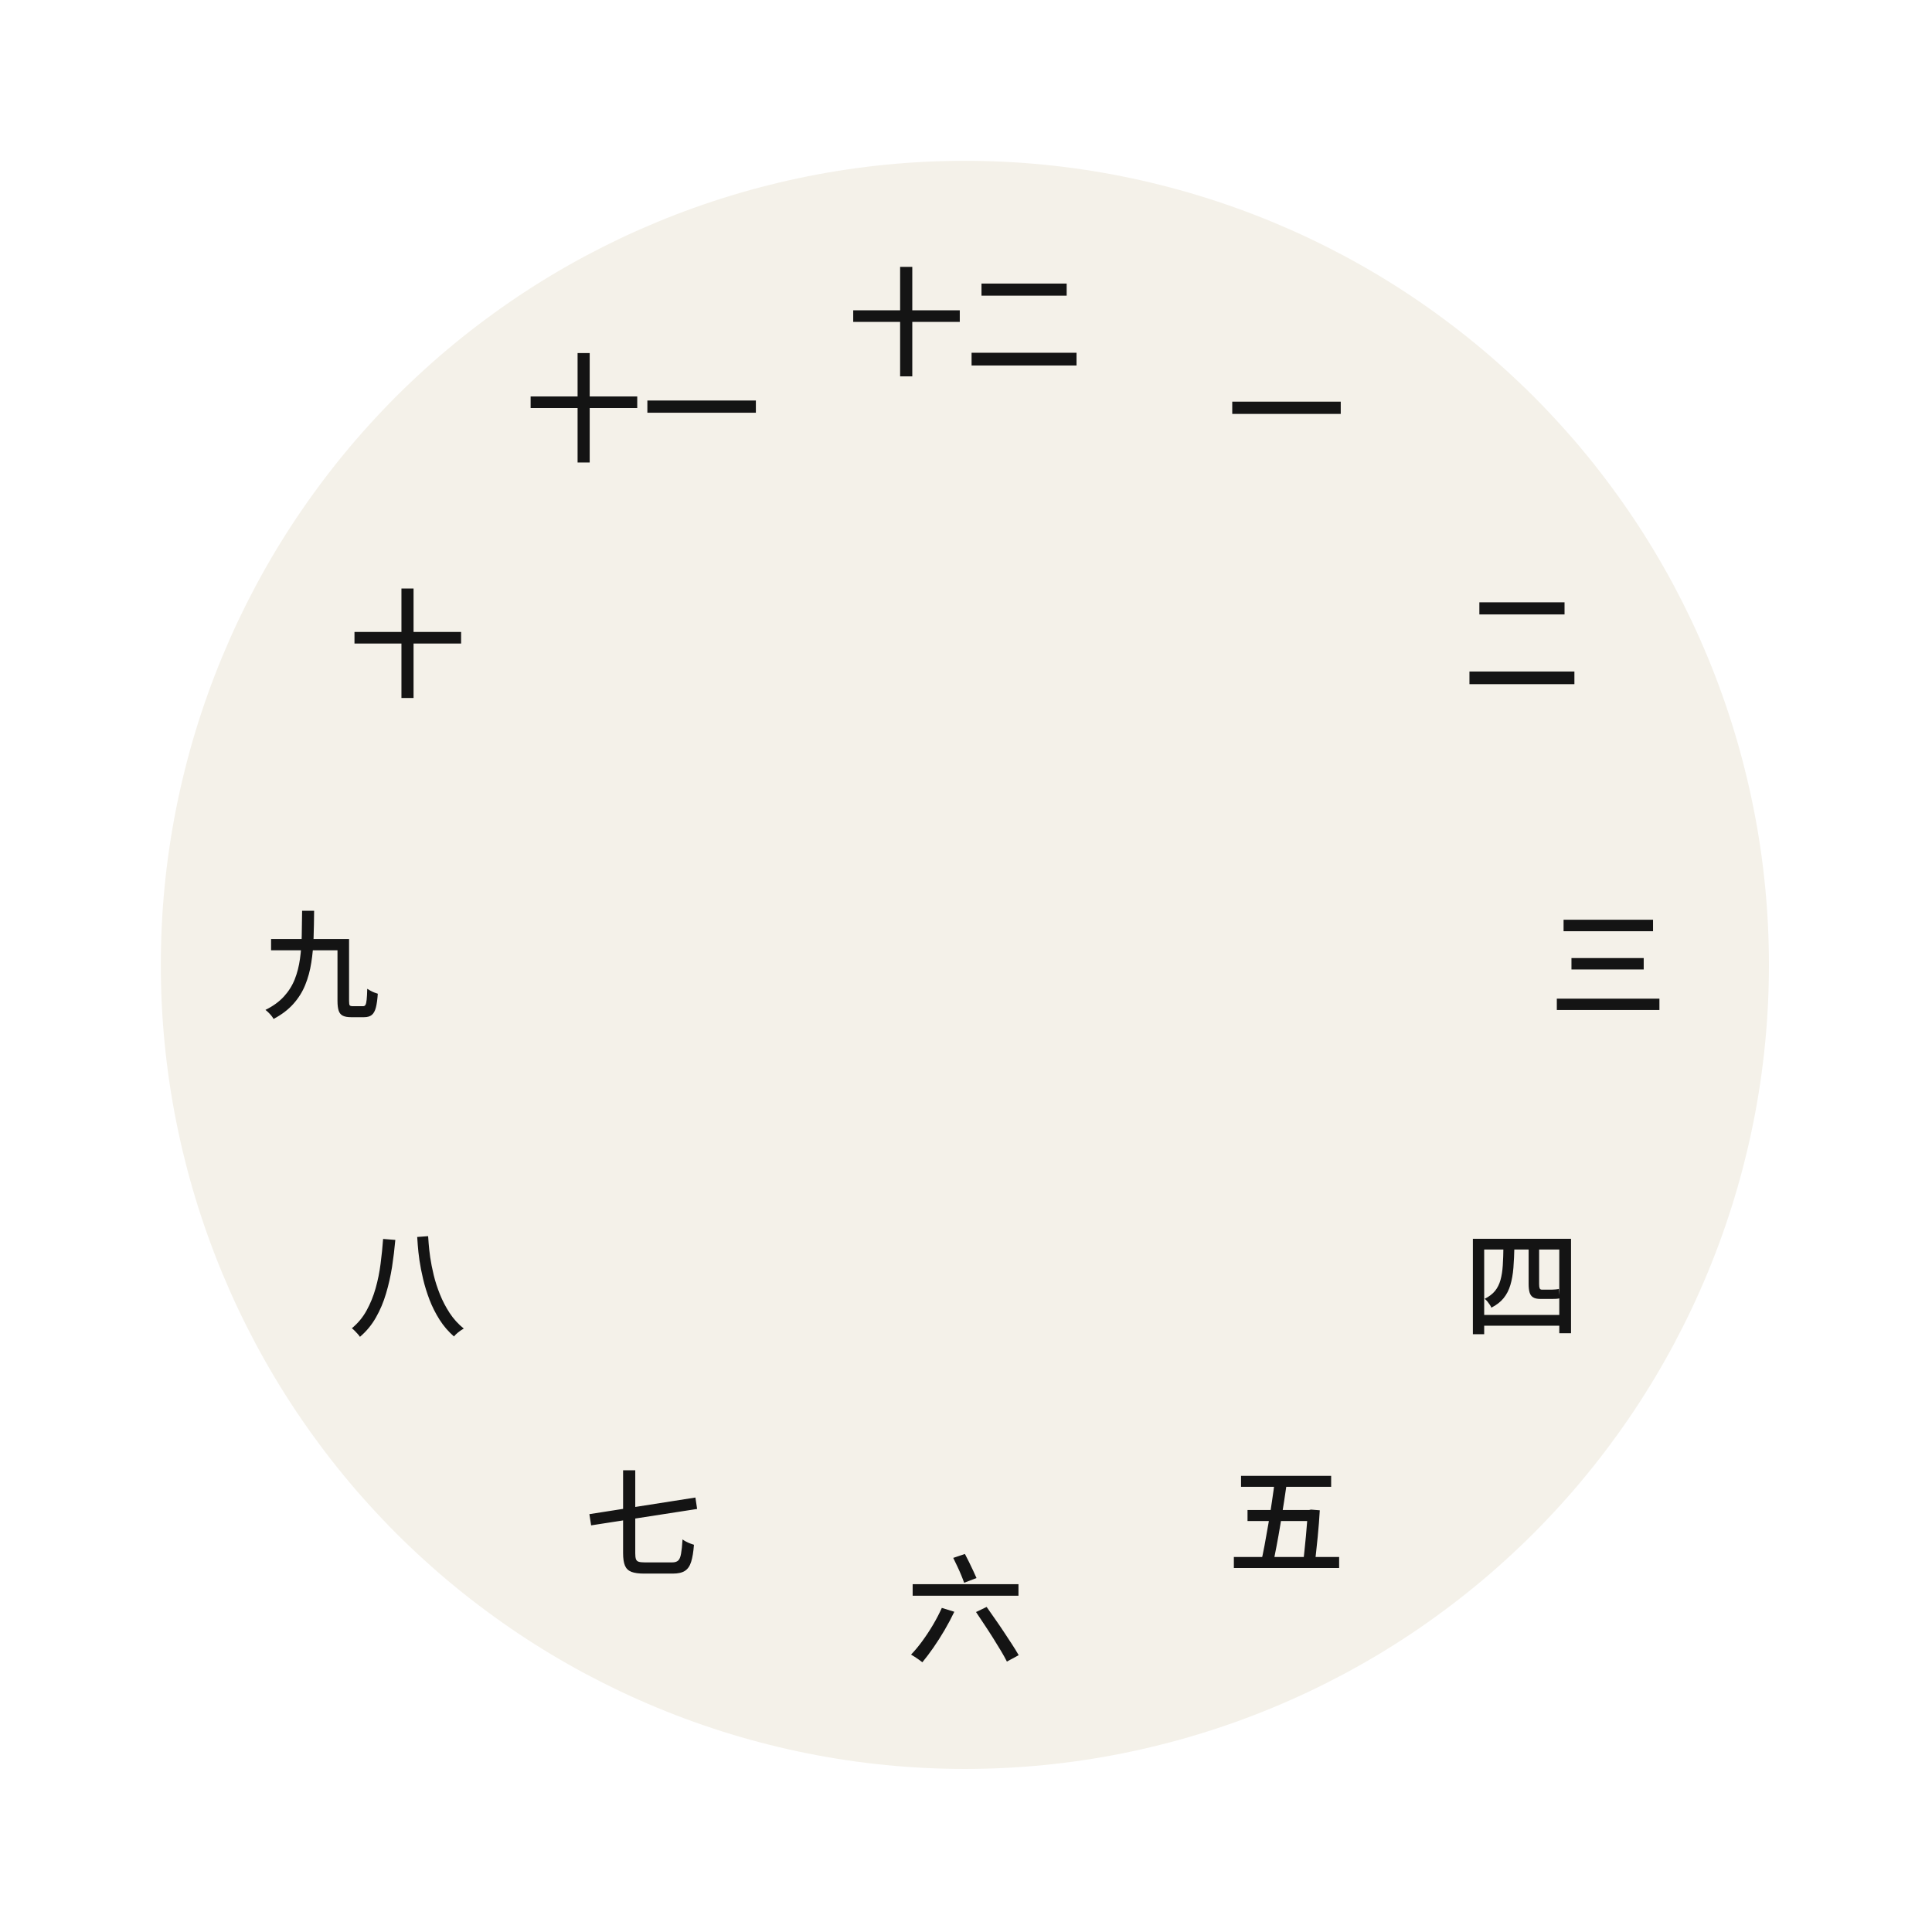
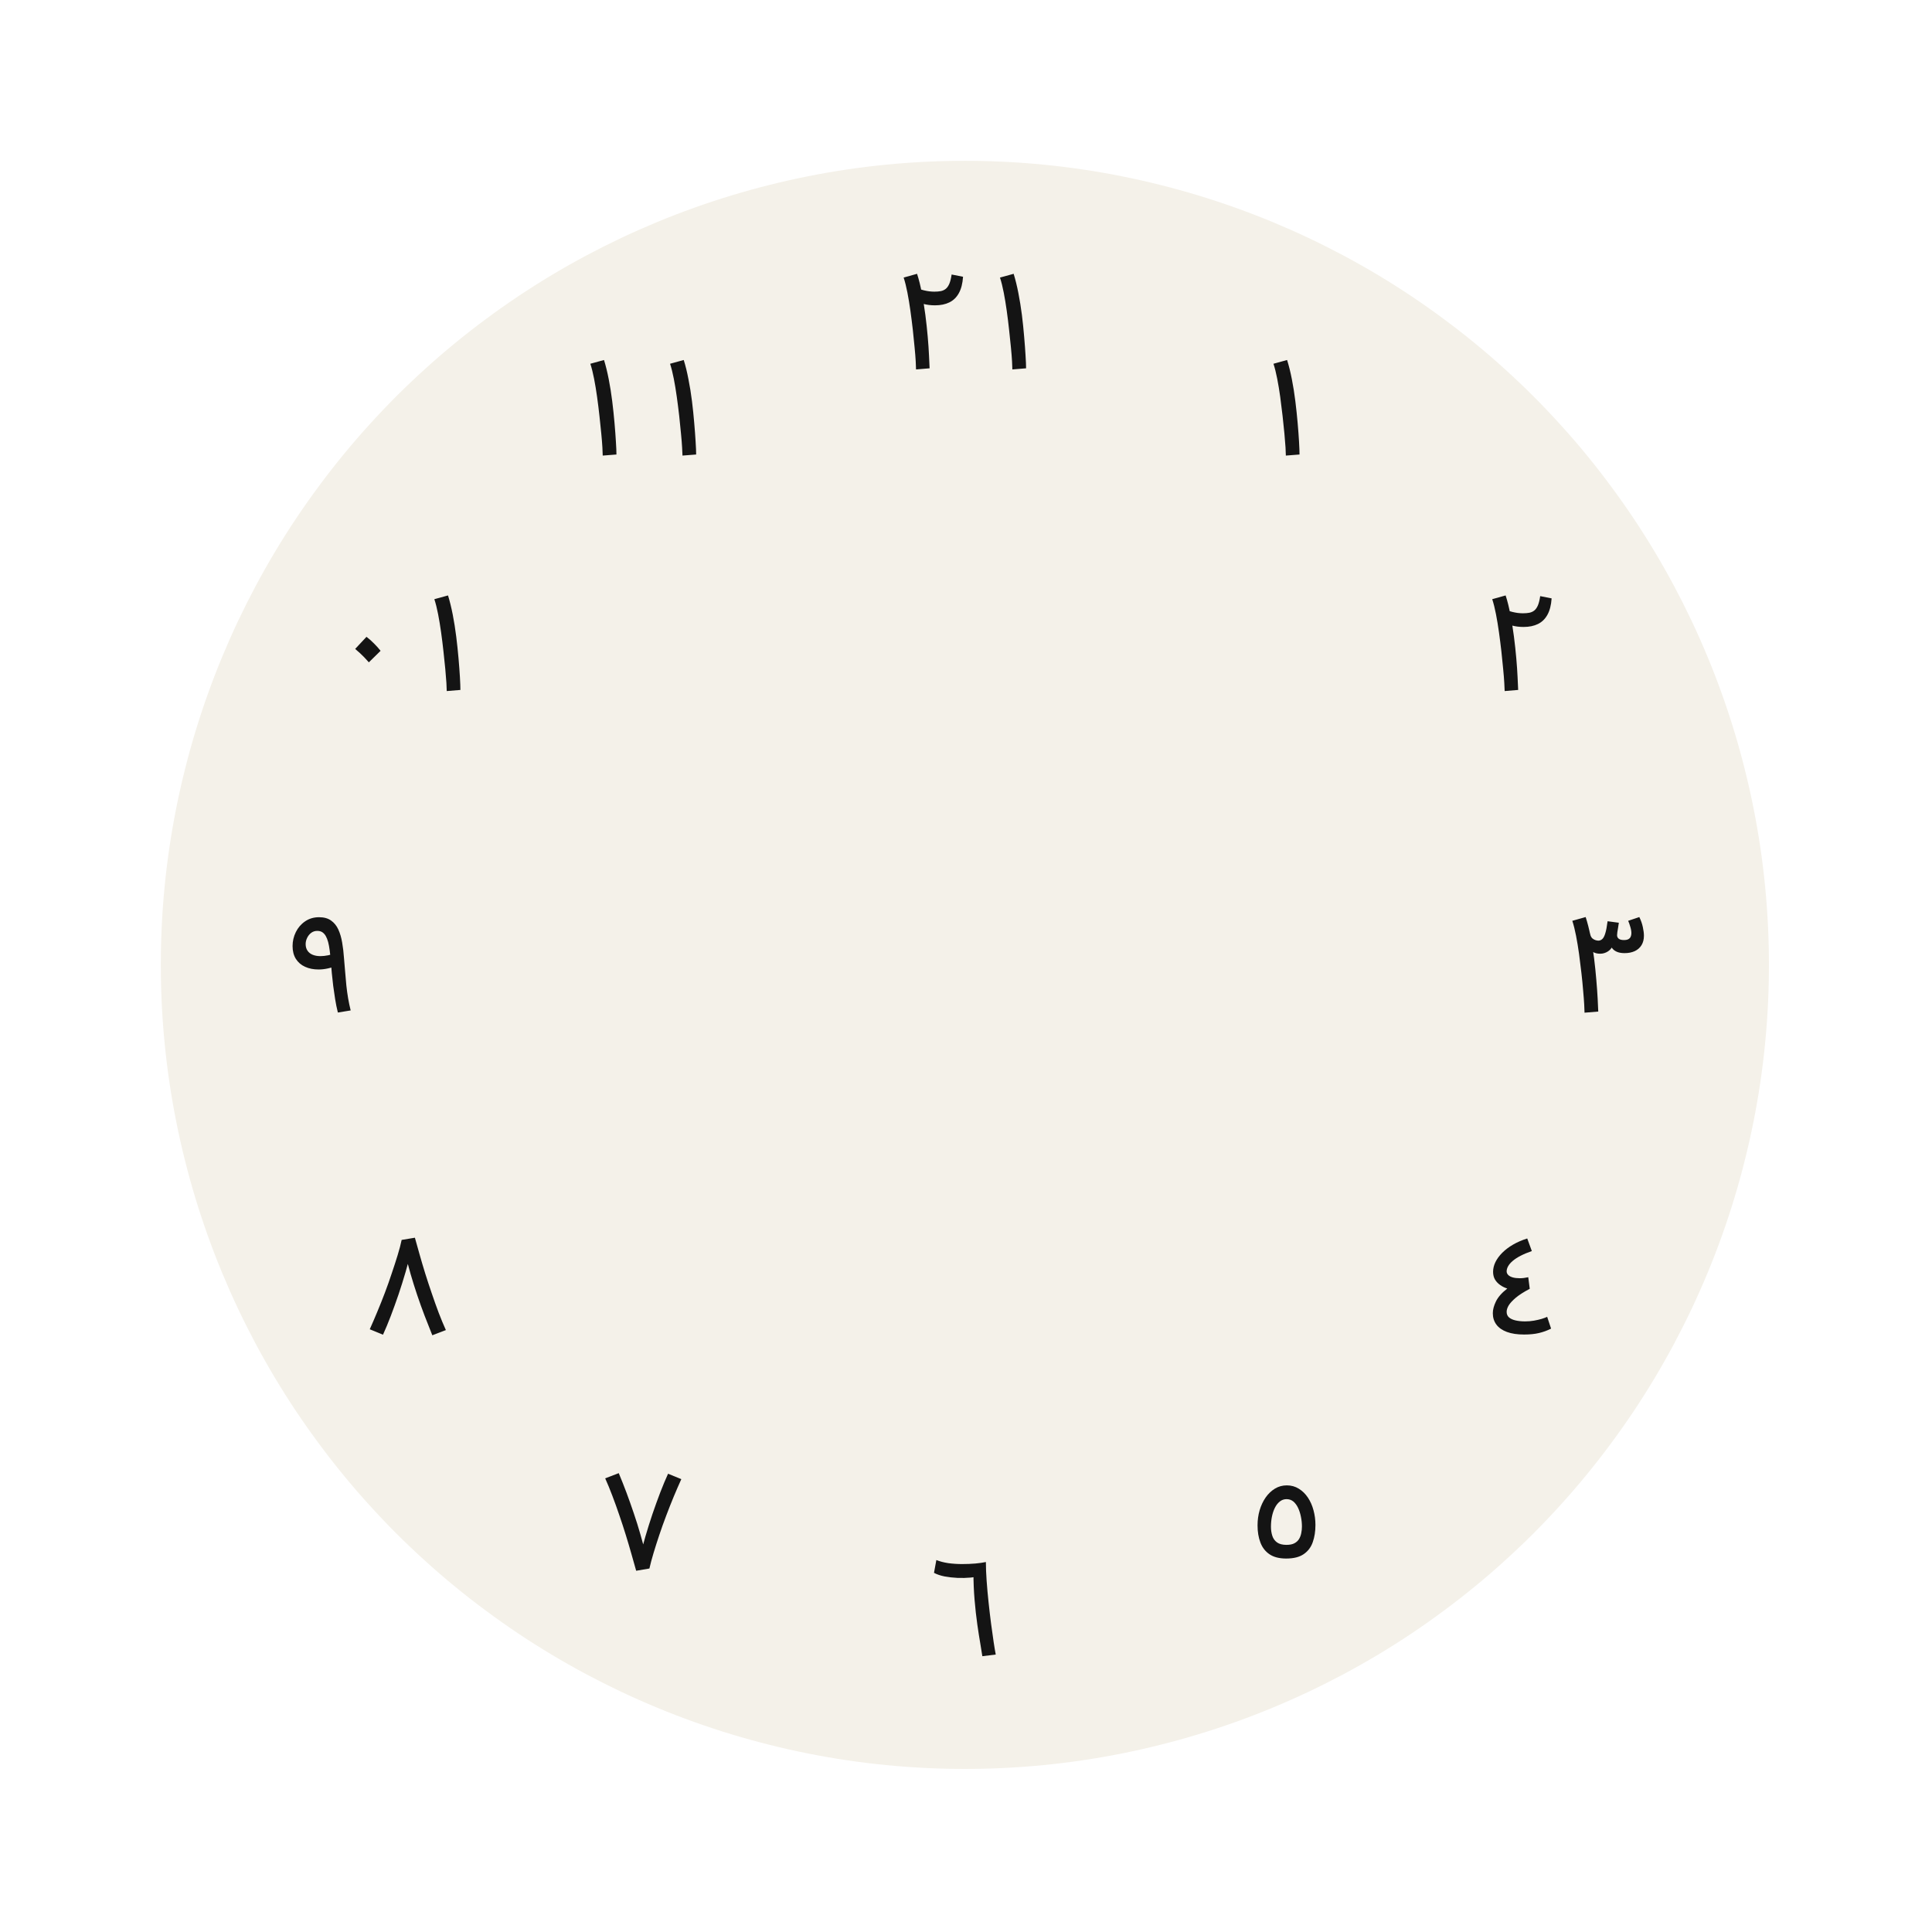
<svg xmlns="http://www.w3.org/2000/svg" width="613" height="613">
  <path fill="#F4F1E9" transform="matrix(17.0079 0 -0 -17.0079 306.142 306.142)" d="M15 0Q15 0.368 14.982 0.736Q14.964 1.104 14.928 1.47Q14.892 1.837 14.838 2.201Q14.784 2.565 14.712 2.926Q14.64 3.288 14.55 3.645Q14.461 4.002 14.354 4.354Q14.247 4.707 14.123 5.053Q13.999 5.4 13.858 5.74Q13.717 6.08 13.56 6.413Q13.402 6.746 13.229 7.071Q13.055 7.396 12.866 7.712Q12.677 8.027 12.472 8.334Q12.267 8.64 12.048 8.935Q11.829 9.231 11.595 9.516Q11.362 9.801 11.114 10.073Q10.867 10.346 10.607 10.607Q10.346 10.867 10.073 11.114Q9.801 11.362 9.516 11.595Q9.231 11.829 8.935 12.048Q8.64 12.267 8.334 12.472Q8.027 12.677 7.712 12.866Q7.396 13.055 7.071 13.229Q6.746 13.402 6.413 13.56Q6.08 13.717 5.74 13.858Q5.4 13.999 5.053 14.123Q4.707 14.247 4.354 14.354Q4.002 14.461 3.645 14.55Q3.288 14.64 2.926 14.712Q2.565 14.784 2.201 14.838Q1.837 14.892 1.47 14.928Q1.104 14.964 0.736 14.982Q0.368 15 0 15Q-0.368 15 -0.736 14.982Q-1.104 14.964 -1.47 14.928Q-1.837 14.892 -2.201 14.838Q-2.565 14.784 -2.926 14.712Q-3.288 14.64 -3.645 14.55Q-4.002 14.461 -4.354 14.354Q-4.707 14.247 -5.053 14.123Q-5.4 13.999 -5.74 13.858Q-6.08 13.717 -6.413 13.56Q-6.746 13.402 -7.071 13.229Q-7.396 13.055 -7.712 12.866Q-8.027 12.677 -8.334 12.472Q-8.64 12.267 -8.935 12.048Q-9.231 11.829 -9.516 11.595Q-9.801 11.362 -10.073 11.114Q-10.346 10.867 -10.607 10.607Q-10.867 10.346 -11.114 10.073Q-11.362 9.801 -11.595 9.516Q-11.829 9.231 -12.048 8.935Q-12.267 8.64 -12.472 8.334Q-12.677 8.027 -12.866 7.712Q-13.055 7.396 -13.229 7.071Q-13.402 6.746 -13.56 6.413Q-13.717 6.08 -13.858 5.74Q-13.999 5.4 -14.123 5.053Q-14.247 4.707 -14.354 4.354Q-14.461 4.002 -14.55 3.645Q-14.64 3.288 -14.712 2.926Q-14.784 2.565 -14.838 2.201Q-14.892 1.837 -14.928 1.47Q-14.964 1.104 -14.982 0.736Q-15 0.368 -15 0Q-15 -0.368 -14.982 -0.736Q-14.964 -1.104 -14.928 -1.47Q-14.892 -1.837 -14.838 -2.201Q-14.784 -2.565 -14.712 -2.926Q-14.64 -3.288 -14.55 -3.645Q-14.461 -4.002 -14.354 -4.354Q-14.247 -4.707 -14.123 -5.053Q-13.999 -5.4 -13.858 -5.74Q-13.717 -6.08 -13.56 -6.413Q-13.402 -6.746 -13.229 -7.071Q-13.055 -7.396 -12.866 -7.712Q-12.677 -8.027 -12.472 -8.334Q-12.267 -8.64 -12.048 -8.935Q-11.829 -9.231 -11.595 -9.516Q-11.362 -9.801 -11.114 -10.073Q-10.867 -10.346 -10.607 -10.607Q-10.346 -10.867 -10.073 -11.114Q-9.801 -11.362 -9.516 -11.595Q-9.231 -11.829 -8.935 -12.048Q-8.64 -12.267 -8.334 -12.472Q-8.027 -12.677 -7.712 -12.866Q-7.396 -13.055 -7.071 -13.229Q-6.746 -13.402 -6.413 -13.56Q-6.08 -13.717 -5.74 -13.858Q-5.4 -13.999 -5.053 -14.123Q-4.707 -14.247 -4.354 -14.354Q-4.002 -14.461 -3.645 -14.55Q-3.288 -14.64 -2.926 -14.712Q-2.565 -14.784 -2.201 -14.838Q-1.837 -14.892 -1.47 -14.928Q-1.104 -14.964 -0.736 -14.982Q-0.368 -15 0 -15Q0.368 -15 0.736 -14.982Q1.104 -14.964 1.47 -14.928Q1.837 -14.892 2.201 -14.838Q2.565 -14.784 2.926 -14.712Q3.288 -14.64 3.645 -14.55Q4.002 -14.461 4.354 -14.354Q4.707 -14.247 5.053 -14.123Q5.4 -13.999 5.74 -13.858Q6.08 -13.717 6.413 -13.56Q6.746 -13.402 7.071 -13.229Q7.396 -13.055 7.712 -12.866Q8.027 -12.677 8.334 -12.472Q8.64 -12.267 8.935 -12.048Q9.231 -11.829 9.516 -11.595Q9.801 -11.362 10.073 -11.114Q10.346 -10.867 10.607 -10.607Q10.867 -10.346 11.114 -10.073Q11.362 -9.801 11.595 -9.516Q11.829 -9.231 12.048 -8.935Q12.267 -8.64 12.472 -8.334Q12.677 -8.027 12.866 -7.712Q13.055 -7.396 13.229 -7.071Q13.402 -6.746 13.56 -6.413Q13.717 -6.08 13.858 -5.74Q13.999 -5.4 14.123 -5.053Q14.247 -4.707 14.354 -4.354Q14.461 -4.002 14.55 -3.645Q14.64 -3.288 14.712 -2.926Q14.784 -2.565 14.838 -2.201Q14.892 -1.837 14.928 -1.47Q14.964 -1.104 14.982 -0.736Q15 -0.368 15 0Z" />
-   <path fill="#141414" transform="matrix(17.0079 0 -0 -17.0079 306.142 306.142)" d="M-2.083 12.211L-0.095 12.211L-0.095 11.995L-2.083 11.995L-2.083 12.211ZM-1.208 13.021L-0.981 13.021L-0.981 10.979L-1.208 10.979L-1.208 13.021ZM0.31 12.71L1.899 12.71L1.899 12.484L0.31 12.484L0.31 12.71ZM0.125 11.419L2.083 11.419L2.083 11.182L0.125 11.182L0.125 11.419ZM4.988 10.507L7.012 10.507L7.012 10.278L4.988 10.278L4.988 10.507ZM9.598 6.764L11.187 6.764L11.187 6.538L9.598 6.538L9.598 6.764ZM9.413 5.473L11.371 5.473L11.371 5.236L9.413 5.236L9.413 5.473ZM11.169 0.842L12.838 0.842L12.838 0.628L11.169 0.628L11.169 0.842ZM11.316 0.127L12.664 0.127L12.664 -0.085L11.316 -0.085L11.316 0.127ZM11.043 -0.63L12.957 -0.63L12.957 -0.842L11.043 -0.842L11.043 -0.63ZM9.477 -5.11L11.308 -5.11L11.308 -6.872L11.089 -6.872L11.089 -5.31L9.688 -5.31L9.688 -6.89L9.477 -6.89L9.477 -5.11ZM9.589 -6.531L11.209 -6.531L11.209 -6.732L9.589 -6.732L9.589 -6.531ZM10.047 -5.244L10.252 -5.244Q10.247 -5.473 10.233 -5.654Q10.218 -5.834 10.176 -5.974Q10.135 -6.113 10.05 -6.218Q9.965 -6.322 9.822 -6.395Q9.812 -6.368 9.791 -6.338Q9.77 -6.307 9.746 -6.277Q9.721 -6.248 9.697 -6.23Q9.82 -6.168 9.89 -6.083Q9.959 -5.997 9.992 -5.879Q10.025 -5.762 10.035 -5.604Q10.045 -5.447 10.047 -5.244ZM10.517 -5.275L10.713 -5.275L10.713 -5.957Q10.713 -6.01 10.723 -6.034Q10.733 -6.059 10.766 -6.059Q10.78 -6.059 10.804 -6.059Q10.828 -6.059 10.857 -6.059Q10.887 -6.059 10.911 -6.059Q10.936 -6.059 10.949 -6.059Q10.977 -6.059 11.017 -6.055Q11.057 -6.052 11.081 -6.045Q11.085 -6.087 11.087 -6.134Q11.089 -6.182 11.096 -6.219Q11.074 -6.228 11.034 -6.23Q10.993 -6.232 10.955 -6.232Q10.94 -6.232 10.908 -6.232Q10.876 -6.232 10.842 -6.232Q10.808 -6.232 10.78 -6.232Q10.751 -6.232 10.736 -6.232Q10.647 -6.232 10.6 -6.202Q10.553 -6.173 10.535 -6.111Q10.517 -6.049 10.517 -5.953L10.517 -5.275ZM5.152 -9.532L6.833 -9.532L6.833 -9.737L5.152 -9.737L5.152 -9.532ZM5.018 -11.046L6.982 -11.046L6.982 -11.252L5.018 -11.252L5.018 -11.046ZM5.784 -9.605L6.015 -9.605Q5.988 -9.796 5.955 -10.01Q5.922 -10.223 5.887 -10.434Q5.852 -10.646 5.816 -10.835Q5.781 -11.024 5.75 -11.171L5.519 -11.169Q5.555 -11.019 5.591 -10.827Q5.627 -10.634 5.663 -10.423Q5.7 -10.212 5.73 -10.001Q5.762 -9.789 5.784 -9.605ZM5.273 -10.17L6.474 -10.17L6.474 -10.375L5.273 -10.375L5.273 -10.17ZM6.397 -10.17L6.419 -10.17L6.457 -10.162L6.621 -10.175Q6.615 -10.287 6.605 -10.414Q6.595 -10.54 6.582 -10.674Q6.569 -10.808 6.554 -10.94Q6.54 -11.072 6.527 -11.189L6.309 -11.174Q6.322 -11.055 6.336 -10.921Q6.351 -10.786 6.363 -10.651Q6.375 -10.516 6.384 -10.398Q6.393 -10.28 6.397 -10.197L6.397 -10.17ZM-0.974 -11.554L1 -11.554L1 -11.769L-0.974 -11.769L-0.974 -11.554ZM-0.43 -11.996L-0.197 -12.068Q-0.278 -12.238 -0.379 -12.411Q-0.48 -12.583 -0.587 -12.737Q-0.694 -12.891 -0.793 -13.01Q-0.817 -12.99 -0.856 -12.963Q-0.894 -12.935 -0.934 -12.91Q-0.974 -12.885 -1.004 -12.867Q-0.899 -12.759 -0.795 -12.616Q-0.69 -12.473 -0.595 -12.313Q-0.5 -12.152 -0.43 -11.996ZM0.208 -12.073L0.406 -11.978Q0.481 -12.084 0.564 -12.204Q0.648 -12.323 0.729 -12.446Q0.811 -12.568 0.882 -12.679Q0.954 -12.79 1.004 -12.878L0.784 -12.997Q0.74 -12.909 0.673 -12.797Q0.606 -12.684 0.527 -12.559Q0.448 -12.433 0.365 -12.309Q0.283 -12.185 0.208 -12.073ZM-0.217 -11.063L0.001 -10.99Q0.038 -11.061 0.079 -11.143Q0.12 -11.226 0.156 -11.304Q0.193 -11.382 0.217 -11.439L-0.014 -11.527Q-0.034 -11.468 -0.067 -11.388Q-0.1 -11.307 -0.14 -11.223Q-0.179 -11.138 -0.217 -11.063ZM-7.005 -10.247L-5.027 -9.937L-4.995 -10.15L-6.972 -10.456L-7.005 -10.247ZM-6.376 -9.429L-6.149 -9.429L-6.149 -10.977Q-6.149 -11.048 -6.137 -11.084Q-6.125 -11.121 -6.087 -11.134Q-6.048 -11.147 -5.971 -11.147Q-5.95 -11.147 -5.899 -11.147Q-5.848 -11.147 -5.785 -11.147Q-5.721 -11.147 -5.656 -11.147Q-5.591 -11.147 -5.538 -11.147Q-5.485 -11.147 -5.461 -11.147Q-5.386 -11.147 -5.349 -11.113Q-5.311 -11.079 -5.295 -10.986Q-5.278 -10.894 -5.267 -10.718Q-5.239 -10.74 -5.2 -10.76Q-5.162 -10.78 -5.122 -10.795Q-5.083 -10.81 -5.054 -10.819Q-5.069 -11.017 -5.106 -11.135Q-5.142 -11.252 -5.221 -11.304Q-5.3 -11.356 -5.45 -11.356Q-5.47 -11.356 -5.524 -11.356Q-5.577 -11.356 -5.648 -11.356Q-5.718 -11.356 -5.789 -11.356Q-5.859 -11.356 -5.912 -11.356Q-5.965 -11.356 -5.984 -11.356Q-6.136 -11.356 -6.221 -11.323Q-6.306 -11.29 -6.341 -11.208Q-6.376 -11.125 -6.376 -10.975L-6.376 -9.429ZM-10.853 -5.113L-10.625 -5.131Q-10.647 -5.38 -10.686 -5.634Q-10.726 -5.888 -10.798 -6.13Q-10.869 -6.372 -10.987 -6.578Q-11.104 -6.785 -11.285 -6.939Q-11.3 -6.915 -11.328 -6.884Q-11.355 -6.853 -11.384 -6.825Q-11.412 -6.797 -11.436 -6.779Q-11.267 -6.64 -11.162 -6.449Q-11.056 -6.257 -10.993 -6.034Q-10.93 -5.811 -10.9 -5.575Q-10.869 -5.338 -10.853 -5.113ZM-10.013 -5.061Q-10.011 -5.096 -10.003 -5.201Q-9.995 -5.307 -9.974 -5.458Q-9.952 -5.608 -9.909 -5.787Q-9.866 -5.965 -9.793 -6.146Q-9.72 -6.328 -9.612 -6.494Q-9.503 -6.66 -9.348 -6.785Q-9.404 -6.816 -9.452 -6.855Q-9.5 -6.893 -9.531 -6.932Q-9.687 -6.797 -9.8 -6.619Q-9.912 -6.442 -9.987 -6.248Q-10.061 -6.053 -10.106 -5.864Q-10.151 -5.675 -10.175 -5.511Q-10.198 -5.346 -10.206 -5.232Q-10.213 -5.118 -10.217 -5.076L-10.013 -5.061ZM-12.364 1.009L-12.14 1.009Q-12.142 0.751 -12.15 0.508Q-12.157 0.265 -12.193 0.041Q-12.227 -0.182 -12.307 -0.377Q-12.386 -0.571 -12.529 -0.73Q-12.672 -0.89 -12.897 -1.009Q-12.91 -0.982 -12.936 -0.95Q-12.962 -0.918 -12.992 -0.889Q-13.022 -0.859 -13.048 -0.84Q-12.837 -0.736 -12.705 -0.592Q-12.573 -0.448 -12.502 -0.271Q-12.432 -0.093 -12.404 0.111Q-12.375 0.316 -12.371 0.542Q-12.366 0.769 -12.364 1.009ZM-12.943 0.483L-11.585 0.483L-11.585 0.272L-12.943 0.272L-12.943 0.483ZM-11.704 0.483L-11.488 0.483L-11.488 -0.672Q-11.488 -0.736 -11.477 -0.754Q-11.464 -0.771 -11.418 -0.771Q-11.407 -0.771 -11.381 -0.771Q-11.354 -0.771 -11.324 -0.771Q-11.293 -0.771 -11.266 -0.771Q-11.238 -0.771 -11.227 -0.771Q-11.196 -0.771 -11.182 -0.746Q-11.167 -0.721 -11.16 -0.65Q-11.152 -0.58 -11.149 -0.446Q-11.123 -0.463 -11.089 -0.482Q-11.055 -0.501 -11.019 -0.515Q-10.982 -0.529 -10.952 -0.538Q-10.963 -0.701 -10.988 -0.797Q-11.013 -0.892 -11.064 -0.934Q-11.115 -0.976 -11.207 -0.976Q-11.223 -0.976 -11.257 -0.976Q-11.291 -0.976 -11.33 -0.976Q-11.37 -0.976 -11.404 -0.976Q-11.438 -0.976 -11.451 -0.976Q-11.548 -0.976 -11.603 -0.949Q-11.658 -0.923 -11.681 -0.857Q-11.704 -0.791 -11.704 -0.672L-11.704 0.483ZM-11.387 6.211L-9.398 6.211L-9.398 5.995L-11.387 5.995L-11.387 6.211ZM-10.511 7.021L-10.285 7.021L-10.285 4.979L-10.511 4.979L-10.511 7.021ZM-8.101 10.604L-6.112 10.604L-6.112 10.388L-8.101 10.388L-8.101 10.604ZM-7.225 11.413L-6.999 11.413L-6.999 9.372L-7.225 9.372L-7.225 11.413ZM-5.923 10.528L-3.899 10.528L-3.899 10.3L-5.923 10.3L-5.923 10.528Z" />
+   <path fill="#141414" transform="matrix(17.0079 0 -0 -17.0079 306.142 306.142)" d="M-0.658 11.129L-0.911 11.108Q-0.911 11.15 -0.917 11.259Q-0.923 11.368 -0.938 11.52Q-0.952 11.672 -0.971 11.847Q-0.991 12.023 -1.016 12.203Q-1.041 12.382 -1.072 12.542Q-1.103 12.702 -1.142 12.822L-0.892 12.892Q-0.84 12.733 -0.803 12.534Q-0.765 12.335 -0.737 12.125Q-0.71 11.914 -0.693 11.718Q-0.676 11.522 -0.669 11.367Q-0.661 11.212 -0.658 11.129ZM-0.557 12.304Q-0.679 12.304 -0.778 12.332Q-0.877 12.359 -0.939 12.4L-0.939 12.655Q-0.866 12.608 -0.765 12.584Q-0.664 12.559 -0.57 12.559Q-0.502 12.559 -0.449 12.569Q-0.396 12.58 -0.357 12.611Q-0.318 12.642 -0.29 12.706Q-0.263 12.77 -0.247 12.879L-0.034 12.837Q-0.047 12.647 -0.113 12.53Q-0.177 12.414 -0.289 12.359Q-0.401 12.304 -0.557 12.304ZM1.142 11.129L0.886 11.108Q0.886 11.15 0.88 11.259Q0.874 11.368 0.859 11.52Q0.845 11.672 0.825 11.847Q0.806 12.023 0.781 12.203Q0.756 12.382 0.725 12.542Q0.694 12.702 0.655 12.822L0.91 12.892Q0.959 12.733 0.998 12.534Q1.037 12.335 1.064 12.125Q1.09 11.914 1.106 11.718Q1.123 11.522 1.132 11.367Q1.142 11.212 1.142 11.129ZM6.243 9.521L5.988 9.501Q5.988 9.542 5.982 9.651Q5.975 9.76 5.961 9.912Q5.947 10.064 5.927 10.24Q5.907 10.415 5.883 10.595Q5.858 10.775 5.827 10.934Q5.796 11.094 5.757 11.214L6.011 11.284Q6.061 11.126 6.1 10.926Q6.139 10.728 6.165 10.517Q6.191 10.306 6.208 10.11Q6.225 9.914 6.234 9.759Q6.243 9.604 6.243 9.521ZM10.322 5.129L10.07 5.108Q10.07 5.15 10.063 5.259Q10.057 5.368 10.042 5.52Q10.028 5.672 10.009 5.847Q9.989 6.023 9.964 6.203Q9.939 6.382 9.908 6.542Q9.877 6.702 9.838 6.822L10.088 6.892Q10.14 6.733 10.177 6.534Q10.216 6.335 10.243 6.125Q10.27 5.914 10.287 5.718Q10.304 5.522 10.311 5.367Q10.319 5.212 10.322 5.129ZM10.423 6.304Q10.301 6.304 10.202 6.332Q10.103 6.359 10.041 6.4L10.041 6.655Q10.114 6.608 10.215 6.584Q10.316 6.559 10.41 6.559Q10.478 6.559 10.531 6.569Q10.584 6.58 10.623 6.611Q10.662 6.642 10.69 6.706Q10.717 6.77 10.733 6.879L10.946 6.837Q10.933 6.647 10.867 6.53Q10.803 6.414 10.691 6.359Q10.579 6.304 10.423 6.304ZM11.816 -0.871L11.56 -0.892Q11.56 -0.85 11.554 -0.741Q11.548 -0.632 11.534 -0.48Q11.522 -0.328 11.502 -0.153Q11.482 0.023 11.458 0.203Q11.433 0.382 11.402 0.542Q11.371 0.702 11.332 0.822L11.581 0.892Q11.633 0.733 11.672 0.534Q11.711 0.335 11.738 0.125Q11.764 -0.086 11.78 -0.282Q11.797 -0.478 11.805 -0.633Q11.813 -0.788 11.816 -0.871ZM11.852 0.208Q11.771 0.208 11.717 0.242Q11.662 0.276 11.633 0.325Q11.605 0.374 11.597 0.416L11.597 0.832L11.672 0.549Q11.685 0.512 11.71 0.491Q11.735 0.471 11.766 0.461Q11.797 0.452 11.818 0.452Q11.857 0.452 11.889 0.48Q11.922 0.507 11.946 0.585Q11.971 0.663 11.99 0.814L12.2 0.786Q12.195 0.741 12.186 0.694Q12.177 0.647 12.172 0.61Q12.167 0.572 12.167 0.554Q12.167 0.512 12.199 0.487Q12.231 0.463 12.296 0.463Q12.351 0.463 12.381 0.481Q12.411 0.499 12.422 0.528Q12.434 0.556 12.434 0.59Q12.434 0.645 12.414 0.709Q12.395 0.775 12.374 0.822L12.582 0.892Q12.629 0.796 12.648 0.703Q12.668 0.611 12.668 0.544Q12.668 0.442 12.624 0.369Q12.58 0.296 12.498 0.257Q12.416 0.219 12.307 0.219Q12.231 0.219 12.176 0.239Q12.12 0.26 12.085 0.299Q12.052 0.338 12.039 0.39L12.099 0.39Q12.068 0.296 11.998 0.252Q11.93 0.208 11.852 0.208ZM10.863 -6.566L10.936 -6.786Q10.826 -6.841 10.71 -6.868Q10.593 -6.896 10.432 -6.896Q10.242 -6.896 10.112 -6.848Q9.982 -6.8 9.915 -6.71Q9.849 -6.62 9.849 -6.498Q9.849 -6.399 9.907 -6.279Q9.966 -6.157 10.119 -6.038Q10.046 -6.015 9.987 -5.973Q9.927 -5.931 9.89 -5.871Q9.854 -5.809 9.854 -5.726Q9.854 -5.635 9.898 -5.544Q9.943 -5.453 10.026 -5.37Q10.109 -5.287 10.226 -5.219Q10.343 -5.151 10.491 -5.104L10.577 -5.339Q10.458 -5.38 10.369 -5.426Q10.281 -5.471 10.222 -5.521Q10.164 -5.57 10.135 -5.621Q10.107 -5.671 10.107 -5.718Q10.107 -5.754 10.136 -5.785Q10.166 -5.815 10.222 -5.831Q10.278 -5.846 10.352 -5.846Q10.426 -5.846 10.51 -5.827L10.538 -6.043Q10.371 -6.131 10.278 -6.209Q10.185 -6.288 10.145 -6.353Q10.107 -6.418 10.107 -6.472Q10.107 -6.537 10.15 -6.576Q10.195 -6.615 10.274 -6.633Q10.354 -6.651 10.452 -6.651Q10.538 -6.651 10.617 -6.637Q10.696 -6.623 10.761 -6.604Q10.826 -6.584 10.863 -6.566ZM5.994 -11.075Q5.801 -11.075 5.684 -10.996Q5.567 -10.917 5.514 -10.778Q5.46 -10.638 5.46 -10.456Q5.46 -10.308 5.499 -10.174Q5.539 -10.04 5.611 -9.936Q5.684 -9.832 5.784 -9.771Q5.884 -9.71 6.006 -9.71Q6.131 -9.71 6.231 -9.773Q6.331 -9.835 6.4 -9.939Q6.469 -10.043 6.504 -10.175Q6.54 -10.308 6.54 -10.448Q6.54 -10.628 6.49 -10.769Q6.441 -10.911 6.321 -10.993Q6.202 -11.075 5.994 -11.075ZM5.999 -10.82Q6.092 -10.82 6.148 -10.79Q6.204 -10.76 6.234 -10.711Q6.264 -10.661 6.275 -10.602Q6.288 -10.542 6.288 -10.479Q6.288 -10.386 6.269 -10.295Q6.251 -10.204 6.216 -10.13Q6.181 -10.056 6.128 -10.011Q6.074 -9.967 6.001 -9.967Q5.931 -9.967 5.875 -10.011Q5.819 -10.056 5.783 -10.129Q5.747 -10.201 5.728 -10.294Q5.71 -10.386 5.71 -10.482Q5.71 -10.573 5.735 -10.65Q5.759 -10.727 5.823 -10.774Q5.887 -10.82 5.999 -10.82ZM0.326 -12.897Q0.316 -12.822 0.289 -12.668Q0.262 -12.514 0.232 -12.304Q0.202 -12.094 0.181 -11.845Q0.16 -11.597 0.16 -11.334L0.241 -11.209L0.392 -11.14Q0.392 -11.295 0.406 -11.491Q0.42 -11.685 0.442 -11.892Q0.464 -12.099 0.489 -12.291Q0.514 -12.483 0.537 -12.634Q0.56 -12.785 0.576 -12.866L0.326 -12.897ZM0.331 -11.394Q0.233 -11.418 0.11 -11.43Q-0.011 -11.441 -0.138 -11.436Q-0.264 -11.43 -0.378 -11.409Q-0.493 -11.386 -0.576 -11.342L-0.532 -11.103Q-0.435 -11.142 -0.31 -11.161Q-0.183 -11.178 -0.052 -11.178Q0.079 -11.178 0.196 -11.168Q0.314 -11.157 0.392 -11.14L0.331 -11.394ZM-6.132 -11.303L-6.065 -11.063Q-6.021 -10.873 -5.96 -10.664Q-5.899 -10.455 -5.828 -10.244Q-5.756 -10.034 -5.682 -9.84Q-5.607 -9.646 -5.537 -9.493L-5.29 -9.594Q-5.358 -9.745 -5.431 -9.919Q-5.503 -10.093 -5.572 -10.276Q-5.641 -10.457 -5.701 -10.637Q-5.761 -10.816 -5.809 -10.976Q-5.857 -11.136 -5.885 -11.261L-6.132 -11.303ZM-6.132 -11.303Q-6.172 -11.162 -6.22 -10.992Q-6.268 -10.821 -6.325 -10.637Q-6.382 -10.452 -6.446 -10.267Q-6.509 -10.081 -6.576 -9.905Q-6.642 -9.73 -6.71 -9.579L-6.457 -9.482Q-6.385 -9.654 -6.313 -9.845Q-6.242 -10.036 -6.176 -10.232Q-6.109 -10.428 -6.054 -10.621Q-5.997 -10.814 -5.958 -10.99L-5.899 -11.261L-6.132 -11.303ZM-10.26 -5.09L-10.327 -5.329Q-10.372 -5.516 -10.433 -5.727Q-10.494 -5.937 -10.565 -6.148Q-10.637 -6.358 -10.711 -6.553Q-10.785 -6.746 -10.855 -6.899L-11.102 -6.798Q-11.034 -6.647 -10.962 -6.473Q-10.889 -6.299 -10.82 -6.117Q-10.751 -5.935 -10.692 -5.755Q-10.631 -5.576 -10.582 -5.416Q-10.533 -5.256 -10.507 -5.131L-10.26 -5.09ZM-10.26 -5.09Q-10.221 -5.23 -10.173 -5.4Q-10.125 -5.571 -10.068 -5.755Q-10.01 -5.94 -9.946 -6.126Q-9.883 -6.312 -9.817 -6.488Q-9.75 -6.663 -9.682 -6.813L-9.935 -6.91Q-10.005 -6.738 -10.078 -6.547Q-10.151 -6.356 -10.217 -6.16Q-10.283 -5.964 -10.339 -5.771Q-10.395 -5.579 -10.434 -5.402L-10.494 -5.131L-10.26 -5.09ZM-11.697 -0.889Q-11.728 -0.765 -11.748 -0.638Q-11.768 -0.512 -11.784 -0.391Q-11.799 -0.271 -11.81 -0.153Q-11.82 -0.034 -11.83 0.083Q-11.838 0.187 -11.85 0.274Q-11.861 0.361 -11.879 0.428Q-11.897 0.494 -11.924 0.541Q-11.952 0.587 -11.99 0.611Q-12.027 0.634 -12.082 0.634Q-12.145 0.634 -12.194 0.598Q-12.243 0.561 -12.27 0.504Q-12.298 0.447 -12.298 0.388Q-12.298 0.315 -12.263 0.264Q-12.228 0.213 -12.166 0.188Q-12.103 0.163 -12.022 0.163Q-11.955 0.163 -11.877 0.179Q-11.799 0.195 -11.718 0.226L-11.687 -0.003Q-11.783 -0.044 -11.877 -0.065Q-11.97 -0.086 -12.056 -0.086Q-12.199 -0.086 -12.308 -0.036Q-12.418 0.013 -12.48 0.111Q-12.542 0.21 -12.542 0.351Q-12.542 0.488 -12.481 0.612Q-12.42 0.736 -12.308 0.812Q-12.196 0.889 -12.048 0.889Q-11.91 0.889 -11.824 0.827Q-11.736 0.765 -11.688 0.659Q-11.64 0.554 -11.617 0.417Q-11.593 0.281 -11.583 0.13Q-11.57 -0.003 -11.561 -0.13Q-11.552 -0.257 -11.539 -0.381Q-11.526 -0.504 -11.506 -0.622Q-11.486 -0.739 -11.458 -0.85L-11.697 -0.889ZM-11.119 5.644Q-11.166 5.698 -11.205 5.738Q-11.244 5.779 -11.284 5.815Q-11.324 5.852 -11.374 5.894L-11.163 6.12Q-11.088 6.063 -11.02 5.993Q-10.952 5.925 -10.9 5.859L-11.119 5.644ZM-9.411 5.129L-9.666 5.108Q-9.666 5.15 -9.672 5.259Q-9.679 5.368 -9.693 5.52Q-9.707 5.672 -9.727 5.847Q-9.746 6.023 -9.771 6.203Q-9.796 6.382 -9.827 6.542Q-9.858 6.702 -9.897 6.822L-9.642 6.892Q-9.593 6.733 -9.554 6.534Q-9.515 6.335 -9.489 6.125Q-9.463 5.914 -9.446 5.718Q-9.429 5.522 -9.42 5.367Q-9.411 5.212 -9.411 5.129ZM-6.5 9.521L-6.756 9.501Q-6.756 9.542 -6.762 9.651Q-6.768 9.76 -6.783 9.912Q-6.797 10.064 -6.817 10.24Q-6.836 10.415 -6.861 10.595Q-6.886 10.775 -6.917 10.934Q-6.948 11.094 -6.987 11.214L-6.732 11.284Q-6.683 11.126 -6.644 10.926Q-6.605 10.728 -6.579 10.517Q-6.553 10.306 -6.536 10.11Q-6.519 9.914 -6.51 9.759Q-6.5 9.604 -6.5 9.521ZM-5.013 9.521L-5.268 9.501Q-5.268 9.542 -5.275 9.651Q-5.281 9.76 -5.296 9.912Q-5.31 10.064 -5.329 10.24Q-5.349 10.415 -5.374 10.595Q-5.399 10.775 -5.43 10.934Q-5.461 11.094 -5.5 11.214L-5.245 11.284Q-5.195 11.126 -5.157 10.926Q-5.117 10.728 -5.091 10.517Q-5.065 10.306 -5.049 10.11Q-5.032 9.914 -5.023 9.759Q-5.013 9.604 -5.013 9.521Z" />
</svg>
